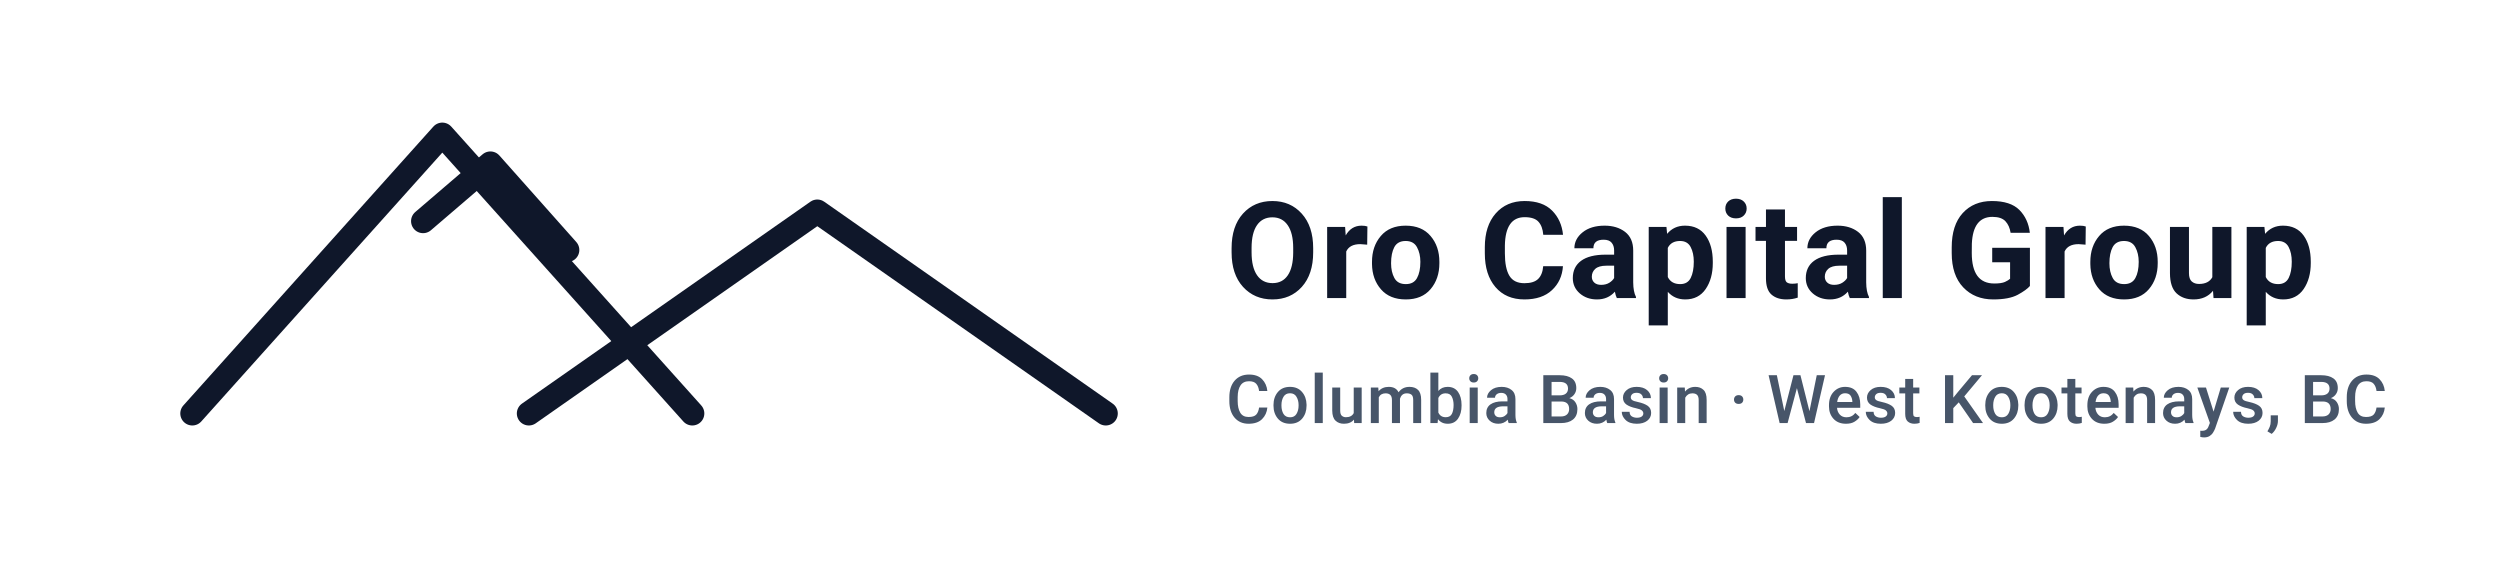
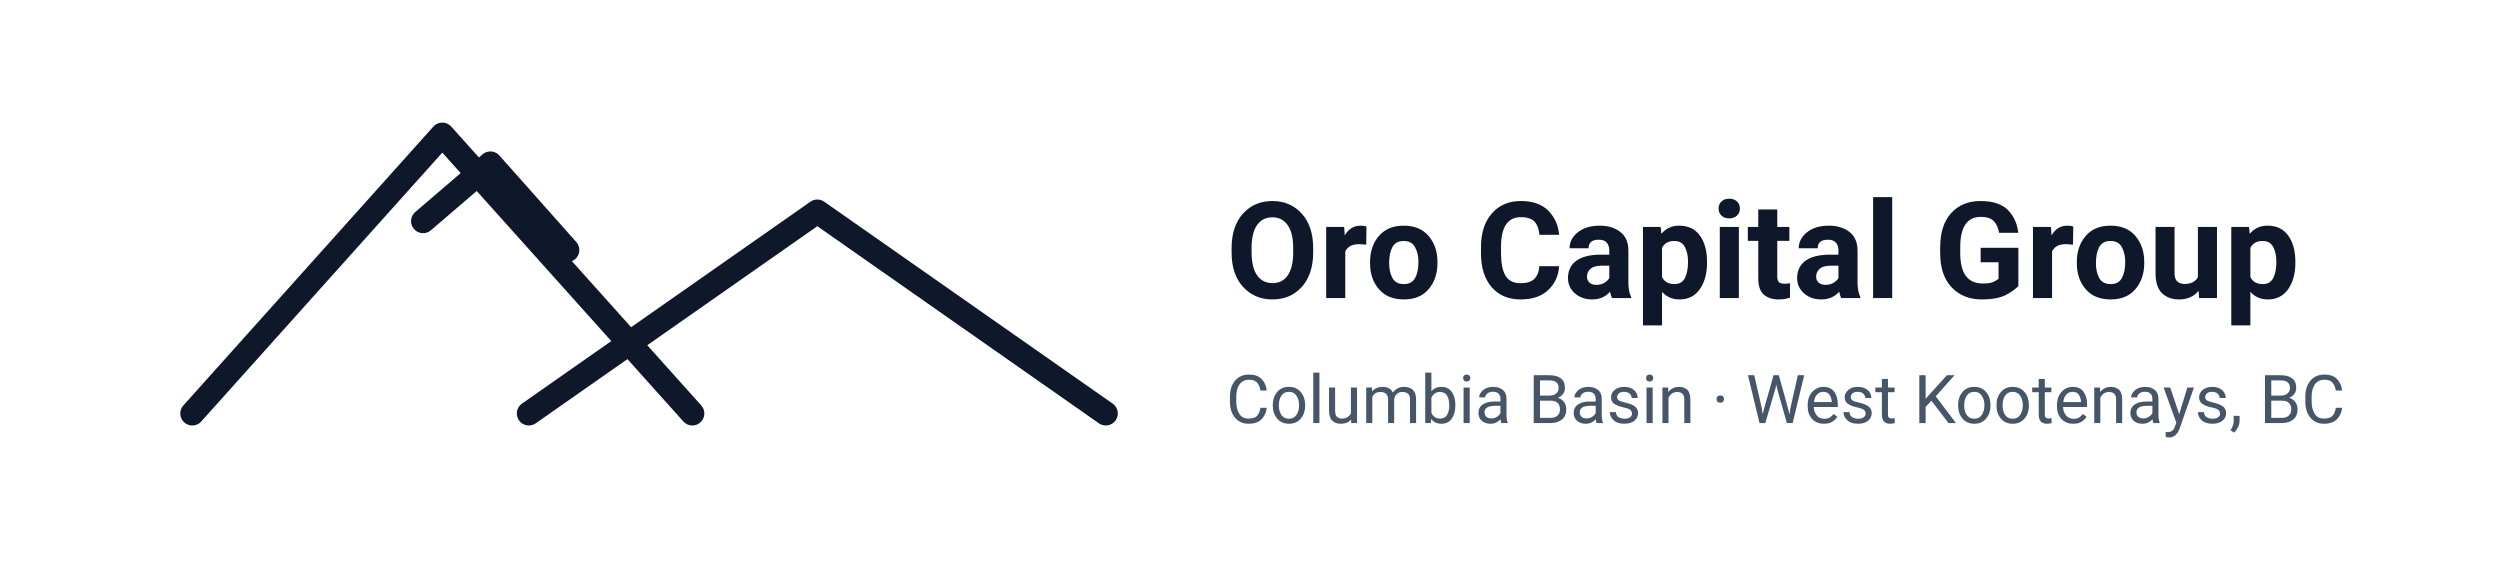
- <svg xmlns="http://www.w3.org/2000/svg" width="520" height="120" viewBox="0 0 520 120" role="img" aria-label="Oro Capital Group logo">
+ <svg xmlns="http://www.w3.org/2000/svg" viewBox="0 0 520 120" width="520" height="120">
  <g fill="none" stroke="#0f172a" stroke-width="5" stroke-linecap="round" stroke-linejoin="round">
    <path d="M40 86 L92 28 L144 86" />
    <path d="M110 86 L170 44 L230 86" />
    <path d="M88 46 L102 34 L118 52" />
  </g>
-   <g fill="#0f172a" font-family="ui-sans-serif, system-ui, -apple-system, Segoe UI, Roboto, Arial, sans-serif">
-     <text x="255" y="62" font-size="28" font-weight="650" letter-spacing="0.2">
+   <g fill="#0f172a">
+     <text x="255" y="62" font-size="28" font-weight="600" font-family="system-ui, -apple-system, Segoe UI, Roboto, Arial, sans-serif">
      Oro Capital Group
    </text>
-     <text x="255" y="88" font-size="14" font-weight="500" fill="#475569" letter-spacing="0.2">
+     <text x="255" y="88" font-size="14" fill="#475569" font-family="system-ui, -apple-system, Segoe UI, Roboto, Arial, sans-serif">
      Columbia Basin · West Kootenays, BC
    </text>
  </g>
</svg>
